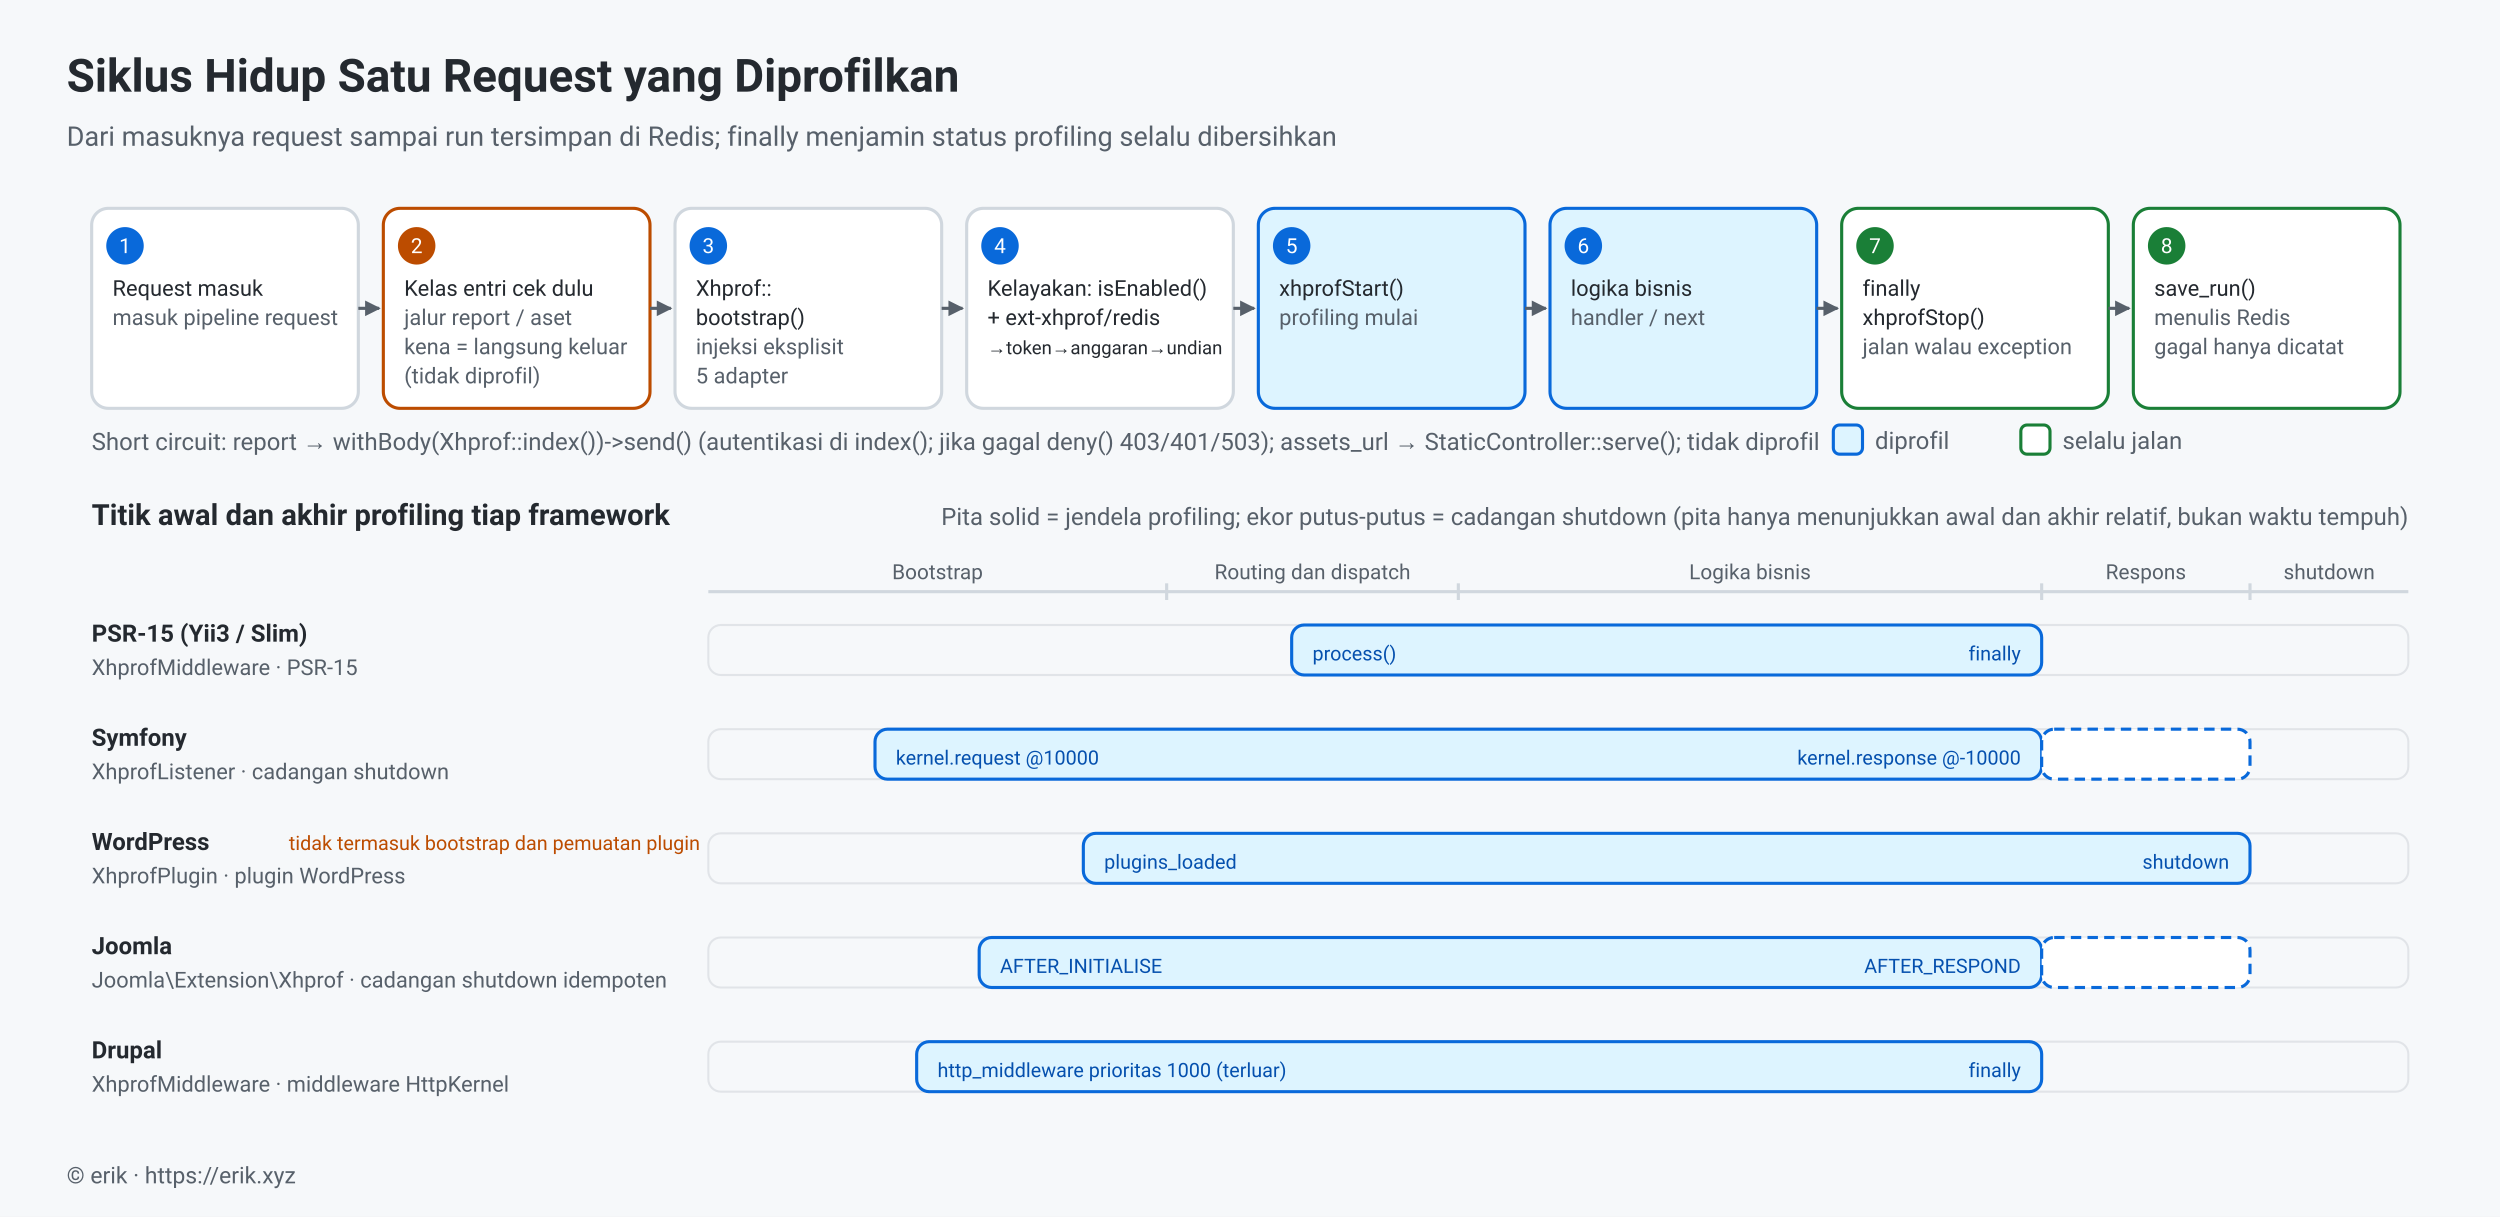
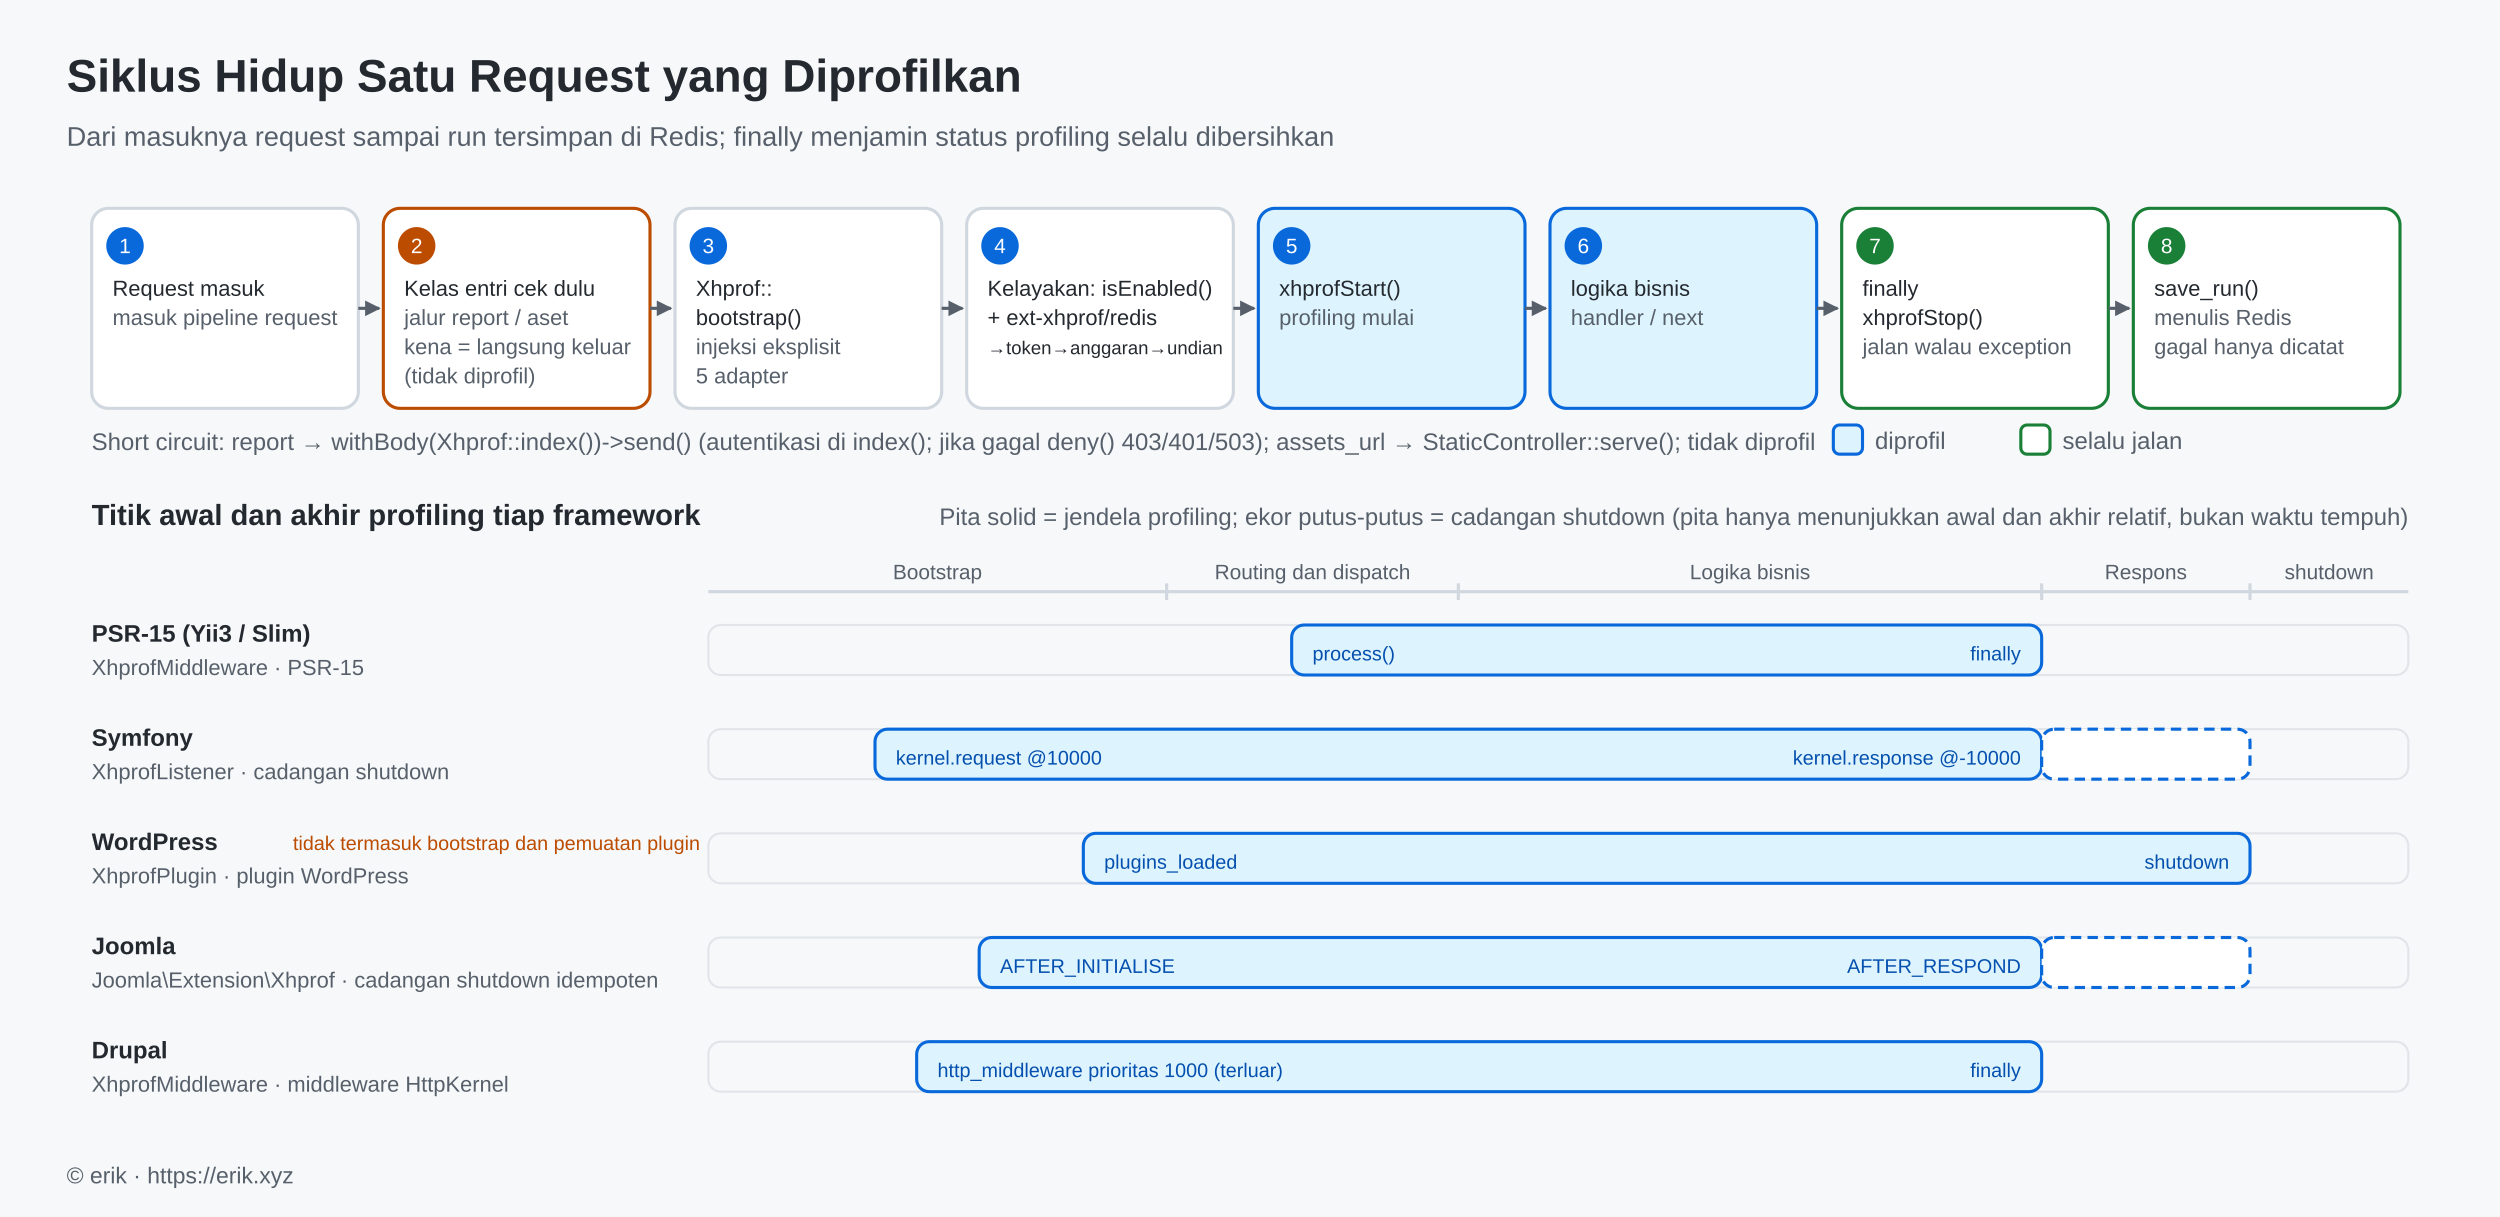
- <svg xmlns="http://www.w3.org/2000/svg" viewBox="0 0 1200 584" width="1200" height="584" role="img" font-family="-apple-system, BlinkMacSystemFont, &quot;Segoe UI&quot;, Roboto, &quot;Helvetica Neue&quot;, Arial, &quot;Noto Sans SC&quot;, &quot;PingFang SC&quot;, &quot;Microsoft YaHei&quot;, sans-serif">
+ <svg xmlns="http://www.w3.org/2000/svg" viewBox="0 0 1200 584" width="1200" height="584" role="img" font-family="Arial, &quot;Noto Sans CJK SC&quot;, -apple-system, BlinkMacSystemFont, &quot;Segoe UI&quot;, Roboto, &quot;Helvetica Neue&quot;, &quot;Noto Sans SC&quot;, &quot;PingFang SC&quot;, &quot;Microsoft YaHei&quot;, sans-serif">
  <defs>
    <marker id="lc-arrow" viewBox="0 0 10 10" refX="9" refY="5" markerWidth="5" markerHeight="5" orient="auto-start-reverse">
      <path d="M0,0 L10,5 L0,10 z" fill="#57606a" />
    </marker>
  </defs>
  <rect x="0" y="0" width="1200" height="584" fill="#f6f8fa" />
  <text x="32" y="44" font-size="22" font-weight="700" fill="#24292f">Siklus Hidup Satu Request yang Diprofilkan</text>
  <text x="32" y="70" font-size="13" fill="#57606a">Dari masuknya request sampai run tersimpan di Redis; finally menjamin status profiling selalu dibersihkan</text>
  <rect x="44" y="100" width="128" height="96" rx="8" fill="#ffffff" stroke="#d0d7de" stroke-width="1.5" />
  <circle cx="60" cy="118" r="9" fill="#0969da" />
  <text x="60" y="121.5" font-size="10" fill="#ffffff" text-anchor="middle">1</text>
  <text x="54" y="142" font-size="10.5" fill="#24292f">Request masuk</text>
  <text x="54" y="156" font-size="10.5" fill="#57606a">masuk pipeline request</text>
  <line x1="172" y1="148" x2="182" y2="148" stroke="#57606a" stroke-width="1.5" marker-end="url(#lc-arrow)" />
  <rect x="184" y="100" width="128" height="96" rx="8" fill="#ffffff" stroke="#bc4c00" stroke-width="1.5" />
  <circle cx="200" cy="118" r="9" fill="#bc4c00" />
  <text x="200" y="121.5" font-size="10" fill="#ffffff" text-anchor="middle">2</text>
  <text x="194" y="142" font-size="10.5" fill="#24292f">Kelas entri cek dulu</text>
  <text x="194" y="156" font-size="10.5" fill="#57606a">jalur report / aset</text>
  <text x="194" y="170" font-size="10.5" fill="#57606a">kena = langsung keluar</text>
  <text x="194" y="184" font-size="10.5" fill="#57606a">(tidak diprofil)</text>
  <line x1="312" y1="148" x2="322" y2="148" stroke="#57606a" stroke-width="1.5" marker-end="url(#lc-arrow)" />
  <rect x="324" y="100" width="128" height="96" rx="8" fill="#ffffff" stroke="#d0d7de" stroke-width="1.5" />
  <circle cx="340" cy="118" r="9" fill="#0969da" />
  <text x="340" y="121.5" font-size="10" fill="#ffffff" text-anchor="middle">3</text>
  <text x="334" y="142" font-size="10.5" fill="#24292f">Xhprof::</text>
  <text x="334" y="156" font-size="10.5" fill="#24292f">bootstrap()</text>
  <text x="334" y="170" font-size="10.5" fill="#57606a">injeksi eksplisit</text>
  <text x="334" y="184" font-size="10.5" fill="#57606a">5 adapter</text>
  <line x1="452" y1="148" x2="462" y2="148" stroke="#57606a" stroke-width="1.5" marker-end="url(#lc-arrow)" />
  <rect x="464" y="100" width="128" height="96" rx="8" fill="#ffffff" stroke="#d0d7de" stroke-width="1.5" />
  <circle cx="480" cy="118" r="9" fill="#0969da" />
  <text x="480" y="121.5" font-size="10" fill="#ffffff" text-anchor="middle">4</text>
  <text x="474" y="142" font-size="10.5" fill="#24292f">Kelayakan: isEnabled()</text>
  <text x="474" y="156" font-size="10.5" fill="#24292f">+ ext-xhprof/redis</text>
  <text x="474" y="170" font-size="8.91" fill="#24292f">→token→anggaran→undian</text>
  <line x1="592" y1="148" x2="602" y2="148" stroke="#57606a" stroke-width="1.5" marker-end="url(#lc-arrow)" />
  <rect x="604" y="100" width="128" height="96" rx="8" fill="#ddf4ff" stroke="#0969da" stroke-width="1.5" />
  <circle cx="620" cy="118" r="9" fill="#0969da" />
  <text x="620" y="121.5" font-size="10" fill="#ffffff" text-anchor="middle">5</text>
  <text x="614" y="142" font-size="10.5" fill="#24292f">xhprofStart()</text>
  <text x="614" y="156" font-size="10.5" fill="#57606a">profiling mulai</text>
  <line x1="732" y1="148" x2="742" y2="148" stroke="#57606a" stroke-width="1.5" marker-end="url(#lc-arrow)" />
  <rect x="744" y="100" width="128" height="96" rx="8" fill="#ddf4ff" stroke="#0969da" stroke-width="1.5" />
  <circle cx="760" cy="118" r="9" fill="#0969da" />
  <text x="760" y="121.5" font-size="10" fill="#ffffff" text-anchor="middle">6</text>
  <text x="754" y="142" font-size="10.5" fill="#24292f">logika bisnis</text>
  <text x="754" y="156" font-size="10.5" fill="#57606a">handler / next</text>
  <line x1="872" y1="148" x2="882" y2="148" stroke="#57606a" stroke-width="1.5" marker-end="url(#lc-arrow)" />
  <rect x="884" y="100" width="128" height="96" rx="8" fill="#ffffff" stroke="#1a7f37" stroke-width="1.5" />
  <circle cx="900" cy="118" r="9" fill="#1a7f37" />
  <text x="900" y="121.5" font-size="10" fill="#ffffff" text-anchor="middle">7</text>
  <text x="894" y="142" font-size="10.5" fill="#24292f">finally</text>
  <text x="894" y="156" font-size="10.5" fill="#24292f">xhprofStop()</text>
  <text x="894" y="170" font-size="10.5" fill="#57606a">jalan walau exception</text>
  <line x1="1012" y1="148" x2="1022" y2="148" stroke="#57606a" stroke-width="1.5" marker-end="url(#lc-arrow)" />
  <rect x="1024" y="100" width="128" height="96" rx="8" fill="#ffffff" stroke="#1a7f37" stroke-width="1.5" />
  <circle cx="1040" cy="118" r="9" fill="#1a7f37" />
  <text x="1040" y="121.5" font-size="10" fill="#ffffff" text-anchor="middle">8</text>
  <text x="1034" y="142" font-size="10.5" fill="#24292f">save_run()</text>
  <text x="1034" y="156" font-size="10.5" fill="#57606a">menulis Redis</text>
  <text x="1034" y="170" font-size="10.5" fill="#57606a">gagal hanya dicatat</text>
  <text x="44" y="216" font-size="11.5" fill="#57606a">Short circuit: report → withBody(Xhprof::index())-&gt;send() (autentikasi di index(); jika gagal deny() 403/401/503); assets_url → StaticController::serve(); tidak diprofil</text>
  <rect x="880" y="204" width="14" height="14" rx="3" fill="#ddf4ff" stroke="#0969da" stroke-width="1.5" />
  <text x="900" y="215.5" font-size="11.5" fill="#57606a">diprofil</text>
  <rect x="970" y="204" width="14" height="14" rx="3" fill="#ffffff" stroke="#1a7f37" stroke-width="1.5" />
  <text x="990" y="215.5" font-size="11.5" fill="#57606a">selalu jalan</text>
  <text x="44" y="252" font-size="14" font-weight="600" fill="#24292f">Titik awal dan akhir profiling tiap framework</text>
  <text x="1156" y="252" font-size="11.5" fill="#57606a" text-anchor="end">Pita solid = jendela profiling; ekor putus-putus = cadangan shutdown (pita hanya menunjukkan awal dan akhir relatif, bukan waktu tempuh)</text>
  <line x1="340" y1="284" x2="1156" y2="284" stroke="#d0d7de" stroke-width="1.5" />
  <line x1="560" y1="280" x2="560" y2="288" stroke="#d0d7de" stroke-width="1.5" />
  <line x1="700" y1="280" x2="700" y2="288" stroke="#d0d7de" stroke-width="1.5" />
  <line x1="980" y1="280" x2="980" y2="288" stroke="#d0d7de" stroke-width="1.5" />
  <line x1="1080" y1="280" x2="1080" y2="288" stroke="#d0d7de" stroke-width="1.5" />
  <text x="450" y="278" font-size="10" fill="#57606a" text-anchor="middle">Bootstrap</text>
  <text x="630" y="278" font-size="10" fill="#57606a" text-anchor="middle">Routing dan dispatch</text>
  <text x="840" y="278" font-size="10" fill="#57606a" text-anchor="middle">Logika bisnis</text>
  <text x="1030" y="278" font-size="10" fill="#57606a" text-anchor="middle">Respons</text>
  <text x="1118" y="278" font-size="10" fill="#57606a" text-anchor="middle">shutdown</text>
  <text x="44" y="308" font-size="11.5" font-weight="600" fill="#24292f">PSR-15 (Yii3 / Slim)</text>
  <text x="44" y="324" font-size="10.5" fill="#57606a">XhprofMiddleware · PSR-15</text>
  <rect x="340" y="300" width="816" height="24" rx="6" fill="#f6f8fa" stroke="#e1e4e8" />
  <rect x="620" y="300" width="360" height="24" rx="6" fill="#ddf4ff" stroke="#0969da" stroke-width="1.5" />
  <text x="630" y="317" font-size="9.5" fill="#0550ae">process()</text>
  <text x="970" y="317" font-size="9.5" fill="#0550ae" text-anchor="end">finally</text>
  <text x="44" y="358" font-size="11.5" font-weight="600" fill="#24292f">Symfony</text>
  <text x="44" y="374" font-size="10.5" fill="#57606a">XhprofListener · cadangan shutdown</text>
  <rect x="340" y="350" width="816" height="24" rx="6" fill="#f6f8fa" stroke="#e1e4e8" />
  <rect x="420" y="350" width="560" height="24" rx="6" fill="#ddf4ff" stroke="#0969da" stroke-width="1.5" />
  <rect x="980" y="350" width="100" height="24" rx="6" fill="#ffffff" stroke="#0969da" stroke-width="1.5" stroke-dasharray="5 3" />
  <text x="430" y="367" font-size="9.5" fill="#0550ae">kernel.request @10000</text>
  <text x="970" y="367" font-size="9.5" fill="#0550ae" text-anchor="end">kernel.response @-10000</text>
  <text x="44" y="408" font-size="11.5" font-weight="600" fill="#24292f">WordPress</text>
  <text x="44" y="424" font-size="10.5" fill="#57606a">XhprofPlugin · plugin WordPress</text>
  <rect x="340" y="400" width="816" height="24" rx="6" fill="#f6f8fa" stroke="#e1e4e8" />
  <rect x="520" y="400" width="560" height="24" rx="6" fill="#ddf4ff" stroke="#0969da" stroke-width="1.5" />
  <text x="530" y="417" font-size="9.5" fill="#0550ae">plugins_loaded</text>
  <text x="1070" y="417" font-size="9.5" fill="#0550ae" text-anchor="end">shutdown</text>
  <text x="336" y="408" font-size="9.5" fill="#bc4c00" text-anchor="end">tidak termasuk bootstrap dan pemuatan plugin</text>
  <text x="44" y="458" font-size="11.5" font-weight="600" fill="#24292f">Joomla</text>
  <text x="44" y="474" font-size="10.5" fill="#57606a">Joomla\Extension\Xhprof · cadangan shutdown idempoten</text>
  <rect x="340" y="450" width="816" height="24" rx="6" fill="#f6f8fa" stroke="#e1e4e8" />
  <rect x="470" y="450" width="510" height="24" rx="6" fill="#ddf4ff" stroke="#0969da" stroke-width="1.5" />
  <rect x="980" y="450" width="100" height="24" rx="6" fill="#ffffff" stroke="#0969da" stroke-width="1.5" stroke-dasharray="5 3" />
  <text x="480" y="467" font-size="9.5" fill="#0550ae">AFTER_INITIALISE</text>
  <text x="970" y="467" font-size="9.5" fill="#0550ae" text-anchor="end">AFTER_RESPOND</text>
  <text x="44" y="508" font-size="11.5" font-weight="600" fill="#24292f">Drupal</text>
  <text x="44" y="524" font-size="10.5" fill="#57606a">XhprofMiddleware · middleware HttpKernel</text>
  <rect x="340" y="500" width="816" height="24" rx="6" fill="#f6f8fa" stroke="#e1e4e8" />
  <rect x="440" y="500" width="540" height="24" rx="6" fill="#ddf4ff" stroke="#0969da" stroke-width="1.5" />
  <text x="450" y="517" font-size="9.5" fill="#0550ae">http_middleware prioritas 1000 (terluar)</text>
  <text x="970" y="517" font-size="9.5" fill="#0550ae" text-anchor="end">finally</text>
  <text x="32" y="568" font-size="11" fill="#57606a">© erik · https://erik.xyz</text>
</svg>
